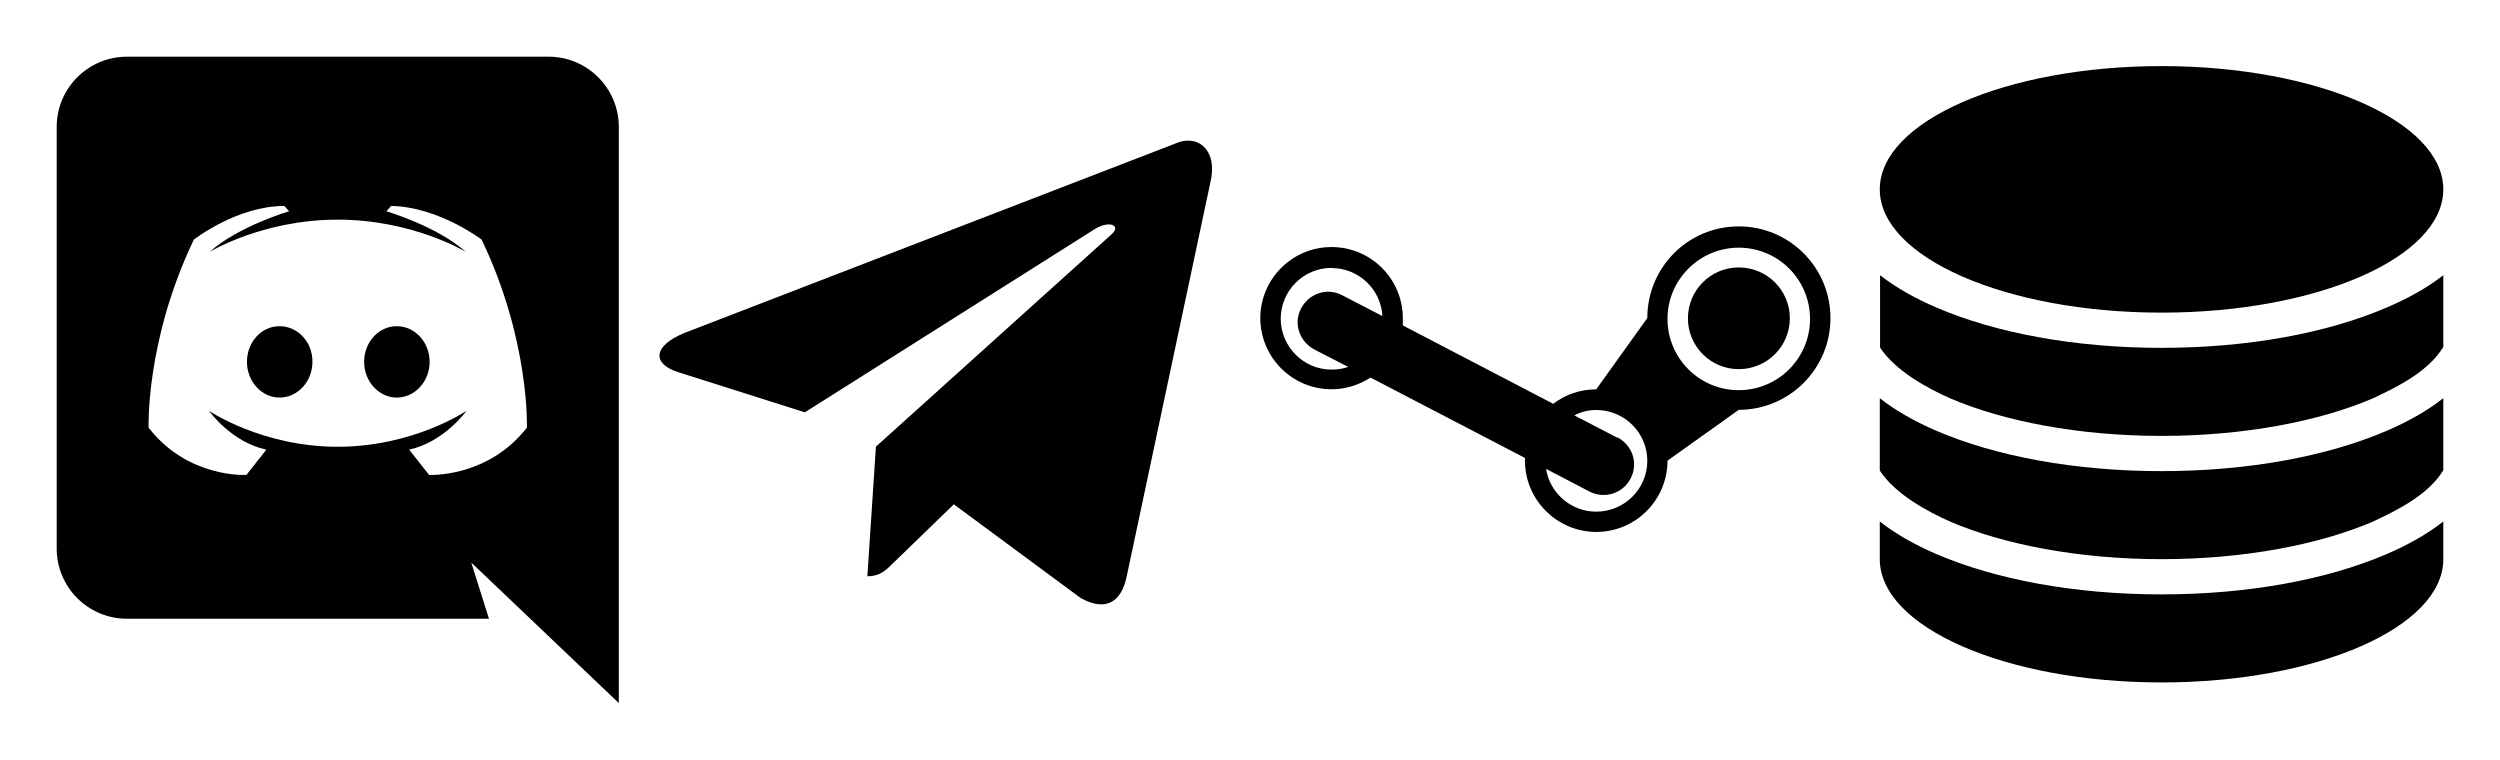
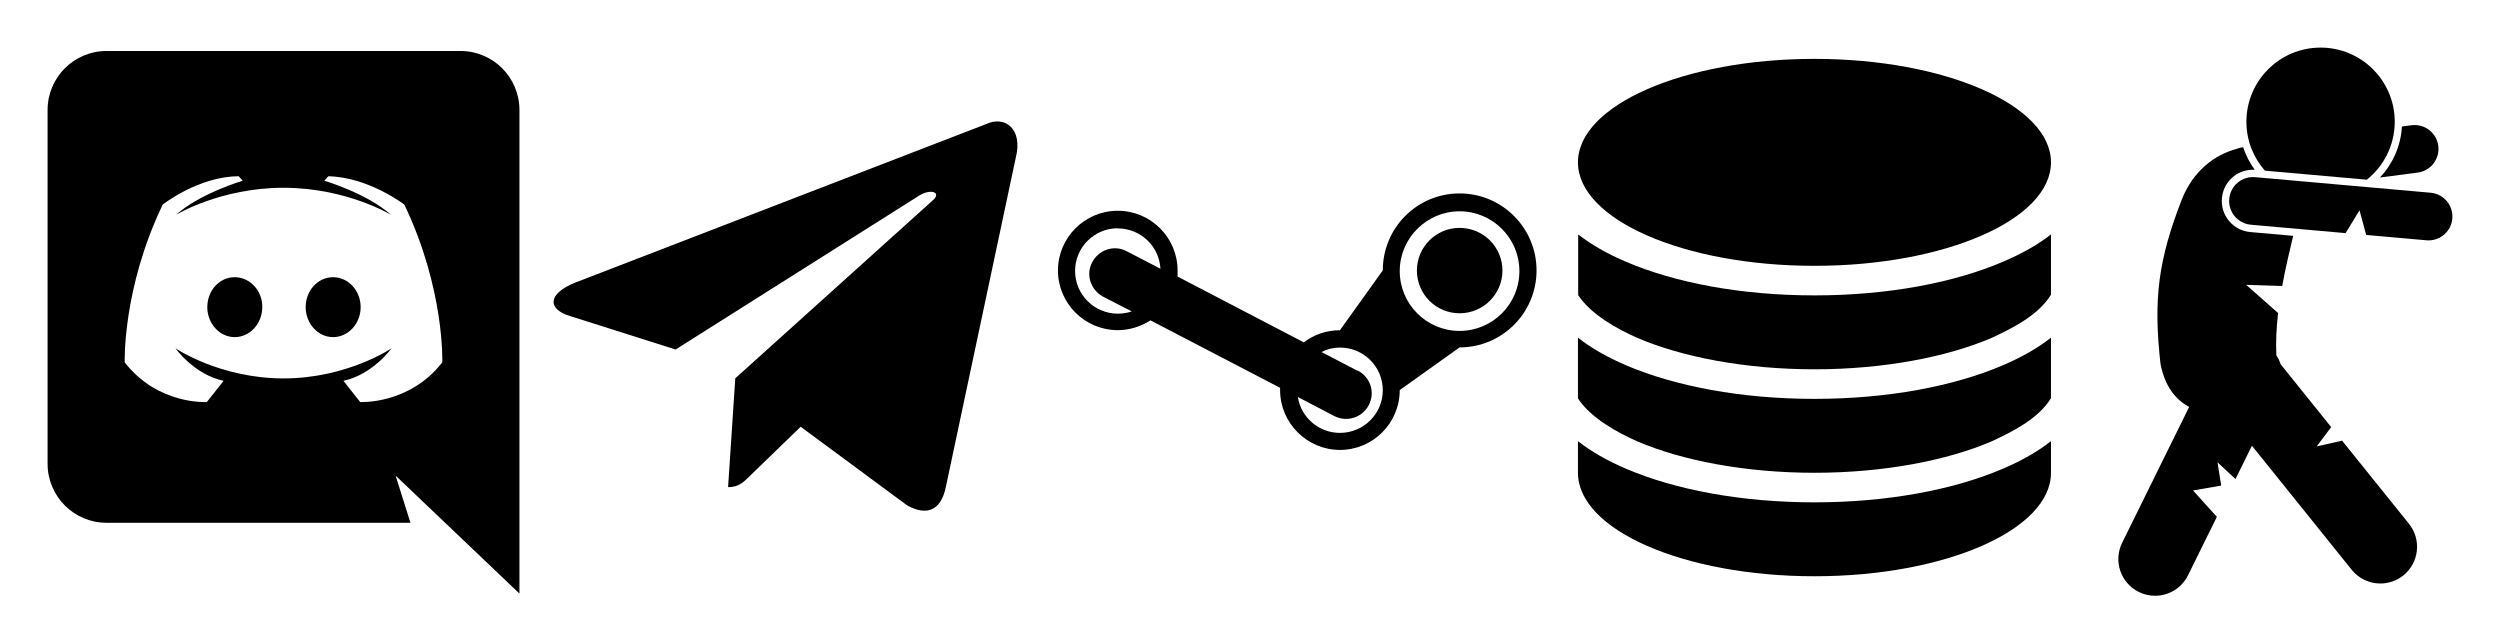
- <svg xmlns="http://www.w3.org/2000/svg" xmlns:ns1="http://www.openswatchbook.org/uri/2009/osb" width="2204.892" height="670.084" viewBox="0 0 583.378 177.293" version="1.1" id="svg8">
+ <svg xmlns="http://www.w3.org/2000/svg" xmlns:ns1="http://www.openswatchbook.org/uri/2009/osb" width="2626.657" height="675.955" viewBox="0 0 694.97 178.846" version="1.1" id="svg8">
  <defs id="defs2">
    <linearGradient id="linearGradient4512" ns1:paint="solid">
      <stop style="stop-color:#000000;stop-opacity:1;" offset="0" id="stop4510" />
    </linearGradient>
  </defs>
-   <g id="layer1" transform="translate(-355.6003,-2.779714)">
+   <g id="layer1" transform="translate(-355.6003,-1.836134)">
    <path id="switch.discordbot" d="m 500,166.844 -34.433,-32.794 4.132,13.113 h -84.472 a 16.396,16.396 0 0 1 -16.397,-16.385 V 32.394 a 16.396,16.396 0 0 1 16.397,-16.385 h 98.376 a 16.396,16.396 0 0 1 16.397,16.385 v 134.45 M 434.413,54.034 c -17.577,0 -29.907,7.536 -29.907,7.536 6.755,-6.023 18.561,-9.494 18.561,-9.494 l -1.115,-1.239 c -11.083,0 -21.117,7.858 -21.117,7.858 -11.281,23.549 -10.56,43.875 -10.56,43.875 9.181,11.873 22.822,11.031 22.822,11.031 l 4.658,-5.9 c -8.197,-1.735 -13.381,-9.048 -13.381,-9.048 0,0 12.332,8.378 30.038,8.378 17.709,0 30.038,-8.378 30.038,-8.378 0,0 -5.181,7.263 -13.378,9.048 l 4.655,5.9 c 0,0 13.643,0.744 22.825,-11.031 0,0 0.719,-20.326 -10.56,-43.875 0,0 -10.034,-7.659 -21.119,-7.858 l -1.115,1.239 c 0,0 11.804,3.47 18.559,9.494 0,0 -12.33,-7.536 -29.907,-7.536 m -13.576,24.862 c 4.264,0 7.739,3.743 7.674,8.329 0,4.536 -3.411,8.329 -7.674,8.329 -4.197,0 -7.607,-3.793 -7.607,-8.329 0,-4.586 3.346,-8.329 7.607,-8.329 m 27.351,0 c 4.261,0 7.672,3.743 7.672,8.329 0,4.536 -3.411,8.329 -7.672,8.329 -4.199,0 -7.61,-3.793 -7.61,-8.329 0,-4.586 3.346,-8.329 7.61,-8.329 z" style="stroke-width:6.558" />
    <path id="switch.telegram_bot" d="m 557.999,137.257 2.001,-30.256 54.943,-49.508 c 2.433,-2.163 -0.514,-3.272 -3.721,-1.352 L 543.404,98.997 514.072,89.696 c -6.295,-1.893 -6.368,-6.165 1.433,-9.301 L 629.755,36.321 c 5.224,-2.434 10.232,1.352 8.228,9.301 l -19.46,91.635 c -1.352,6.516 -5.294,8.085 -10.732,5.083 l -29.616,-21.874 -14.239,13.79 c -1.649,1.622 -3.004,3.001 -5.938,3.001 z" style="stroke-width:7.154" />
    <path id="switch.asf" d="m 761.342,65.183 c 6.598,0 11.92,5.322 11.92,11.859 0,6.558 -5.322,11.88 -11.92,11.88 A 11.863,11.863 0 0 1 749.479,77.042 c 0,-6.537 5.322,-11.859 11.863,-11.859 m -95.016,-4.756 a 16.631,16.631 0 0 1 16.63,16.615 v 1.676 l 35.091,18.291 c 2.828,-2.158 6.265,-3.373 10.034,-3.373 l 11.92,-16.636 c 0,-11.796 9.479,-21.392 21.342,-21.392 a 21.398,21.398 0 0 1 21.398,21.392 21.398,21.398 0 0 1 -21.398,21.413 L 744.712,110.272 a 16.631,16.631 0 0 1 -16.632,16.636 c -9.091,0 -16.63,-7.438 -16.63,-16.636 0,-0.21 0,-0.419 0,-0.629 L 675.417,90.892 c -2.606,1.676 -5.766,2.724 -9.091,2.724 A 16.631,16.631 0 0 1 649.694,77.042 16.631,16.631 0 0 1 666.326,60.427 m 66.688,44.398 c 3.547,1.886 4.934,6.034 3.105,9.596 -1.781,3.478 -6.043,4.861 -9.535,3.101 l -10.202,-5.322 c 0.88,5.657 5.823,9.973 11.698,9.973 6.598,0 11.92,-5.322 11.92,-11.859 0,-6.537 -5.322,-11.859 -11.92,-11.859 -1.823,0 -3.547,0.419 -5.1,1.257 l 10.034,5.217 M 666.326,65.288 c -6.543,0 -11.865,5.322 -11.865,11.859 0,6.558 5.322,11.88 11.865,11.88 1.341,0 2.77,-0.21 3.88,-0.629 l -7.872,-4.044 c -3.549,-1.886 -4.934,-6.097 -3.162,-9.533 1.823,-3.562 6.099,-5.008 9.592,-3.164 l 9.424,4.882 C 677.854,70.275 672.645,65.33 666.326,65.33 m 95.016,-4.756 c -9.091,0 -16.63,7.417 -16.63,16.615 A 16.631,16.631 0 0 0 761.342,93.825 16.631,16.631 0 0 0 777.974,77.189 16.631,16.631 0 0 0 761.342,60.574 Z" style="stroke-width:5.544" />
    <g id="switch.mysql" transform="matrix(2.054647,0,0,2.054647,757.2676,-1969.385)">
      <path id="path4499" overflow="visible" display="inline" visibility="visible" marker="none" d="m 50,967.362 c -17.673,0 -32,6.268 -32,14 0,7.732 14.327,14 32,14 17.673,0 32,-6.268 32,-14 0,-7.732 -14.327,-14 -32,-14 z m -31.969,23.75 v 8.219 c 1.749,2.648 5.359,4.616 8,5.781 5.995,2.569 14.535,4.25 23.969,4.25 9.433,0 17.974,-1.681 23.969,-4.25 2.649,-1.244 6.272,-2.974 8.031,-5.844 v -8.156 c -1.791,1.41 -3.982,2.622 -6.469,3.688 -6.672,2.86 -15.635,4.562 -25.531,4.562 -9.897,0 -18.859,-1.703 -25.531,-4.562 -2.477,-1.062 -4.65,-2.284 -6.438,-3.688 z m -0.031,13.969 v 8.219 c 1.74,2.666 5.378,4.642 8.031,5.812 5.995,2.569 14.535,4.25 23.969,4.25 9.433,0 17.974,-1.681 23.969,-4.25 2.649,-1.244 6.272,-2.974 8.031,-5.844 v -8.187 c -1.791,1.41 -3.982,2.653 -6.469,3.719 -6.672,2.86 -15.635,4.562 -25.531,4.562 -9.897,0 -18.859,-1.703 -25.531,-4.562 -2.487,-1.066 -4.678,-2.308 -6.469,-3.719 z m 0,14 v 4.281 c 0,7.732 14.332,14 32,14 17.668,0 32,-6.268 32,-14 v -4.281 c -1.791,1.41 -3.982,2.653 -6.469,3.719 -6.672,2.86 -15.635,4.562 -25.531,4.562 -9.897,0 -18.859,-1.703 -25.531,-4.562 -2.487,-1.066 -4.678,-2.308 -6.469,-3.719 z" style="color:#000000;display:inline;overflow:visible;visibility:visible;fill:#000000;stroke:none;enable-background:accumulate" />
    </g>
+     <g id="switch.project_zomboid" transform="matrix(1.02095,0,0,1.02095,944.4739,15.0653)">
+       <path id="path4513" d="m 81.508,34.035 c 3.561,-0.464 6.068,-3.726 5.605,-7.286 -0.465,-3.559 -3.727,-6.068 -7.287,-5.604 l -2.609,0.34 c -0.309,5.359 -2.528,10.211 -5.984,13.891 z" />
+       <path id="path4515" d="m 19.284,97.839 -18.25,36.995 c -2.442,4.954 -0.409,10.95 4.545,13.393 1.422,0.702 2.932,1.034 4.416,1.034 3.688,0 7.233,-2.047 8.976,-5.577 l 7.851,-15.914 -6.485,-7.179 7.667,-1.334 -1,-6.333 4.893,4.556 4.475,-9.07 27.173,33.779 c 1.976,2.457 4.875,3.733 7.799,3.733 2.199,0 4.414,-0.722 6.262,-2.208 4.301,-3.462 4.985,-9.757 1.523,-14.061 l -18.21,-22.633 -6.916,1.572 3.947,-5.263 -13.76,-17.105 c -0.274,-0.86 -0.667,-1.679 -1.164,-2.439 -0.182,-3.762 0.022,-7.639 0.473,-11.505 l -8.702,-7.686 9.821,0.317 c 0.879,-4.81 1.977,-9.451 2.986,-13.651 L 35.917,50.225 c -2.261,-0.199 -4.31,-1.27 -5.768,-3.009 -1.457,-1.742 -2.15,-3.946 -1.947,-6.209 0.393,-4.418 4.025,-7.75 8.451,-7.75 0.162,0 0.329,0.013 0.494,0.023 -1.358,-1.855 -2.434,-3.927 -3.167,-6.154 l -0.153,0.02 c -0.549,0.072 -1.069,0.217 -1.561,0.412 -5.89,1.556 -11.869,5.906 -14.992,13.814 -6.335,16.34 -7.811,26.938 -5.79,44.799 1.247,6.234 4.181,9.734 7.8,11.668 z" />
+       <path id="path4517" d="m 39.907,33.512 27.747,2.458 c 4.63,-3.701 7.604,-9.388 7.604,-15.776 C 75.258,9.041 66.217,0 55.063,0 43.909,0 34.868,9.041 34.868,20.194 c 0,5.109 1.912,9.761 5.039,13.318 z" />
+       <path id="path4519" d="m 37.24,35.282 c -3.573,-0.318 -6.728,2.325 -7.047,5.901 -0.317,3.576 2.325,6.731 5.901,7.047 l 25.778,2.286 3.796,-6.207 1.813,6.704 16.405,1.455 c 0.195,0.018 0.39,0.026 0.583,0.026 3.33,0 6.166,-2.545 6.467,-5.925 0.314,-3.576 -2.325,-6.732 -5.901,-7.05 z" />
+     </g>
  </g>
</svg>
